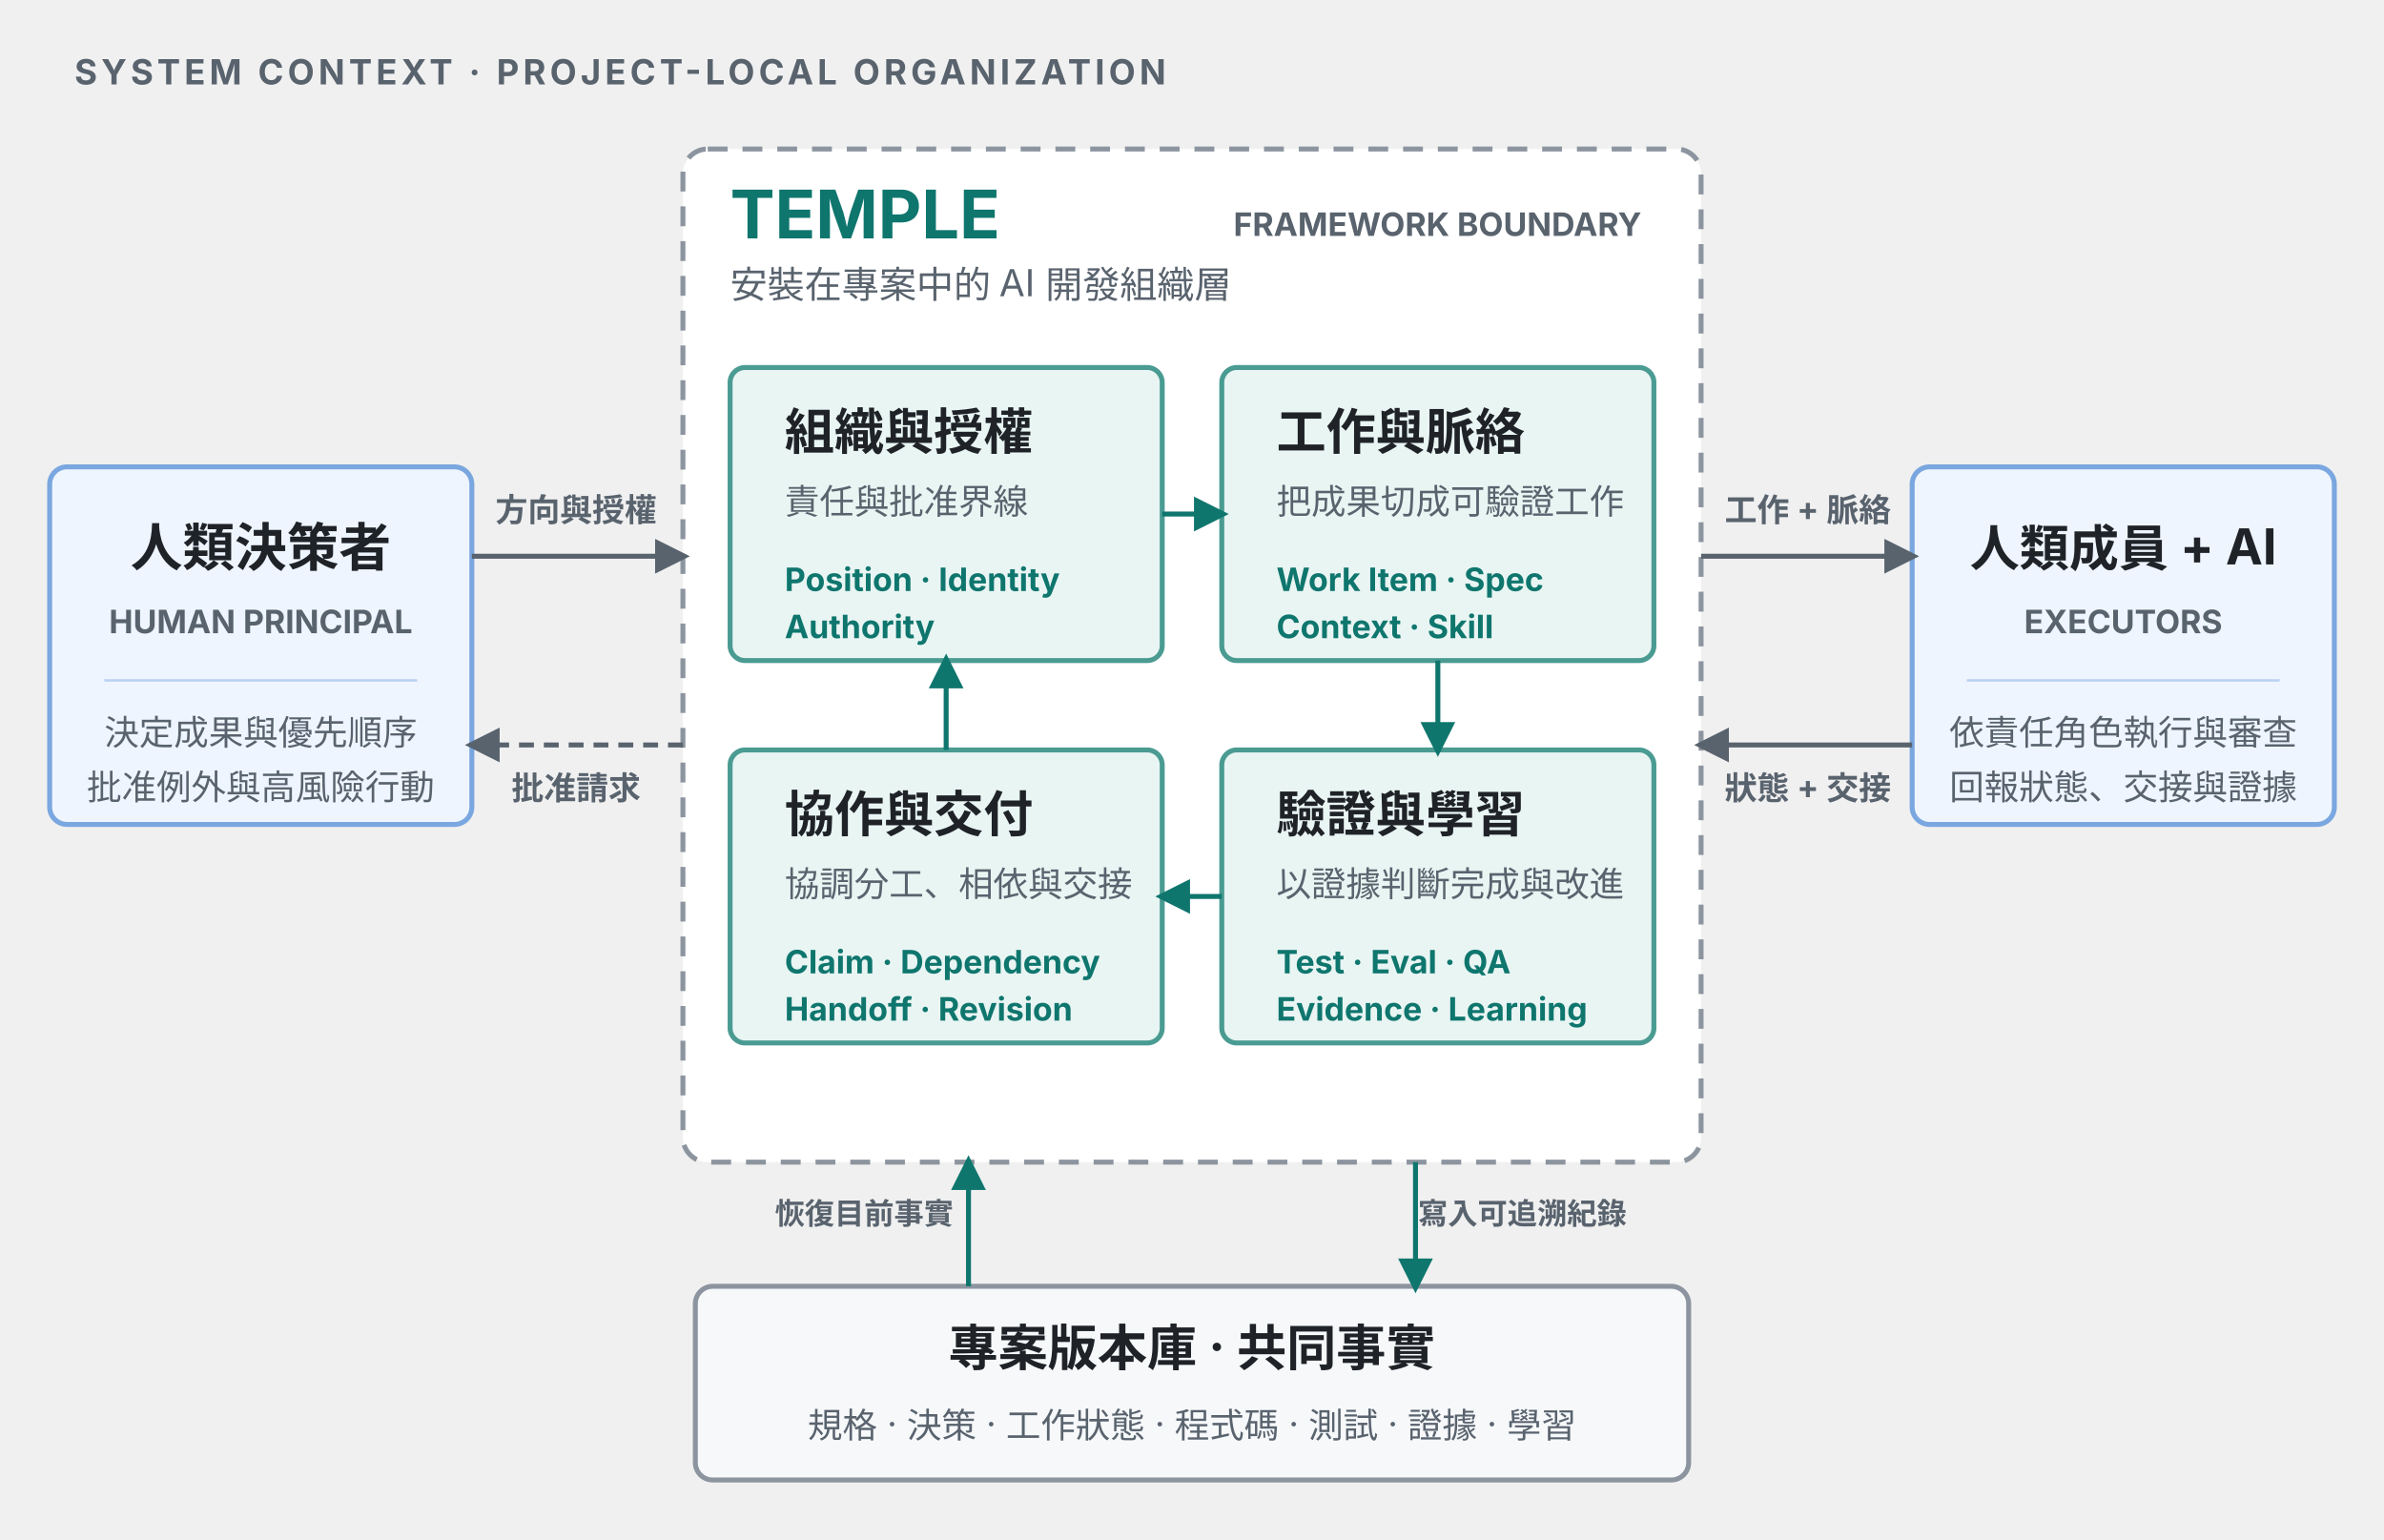
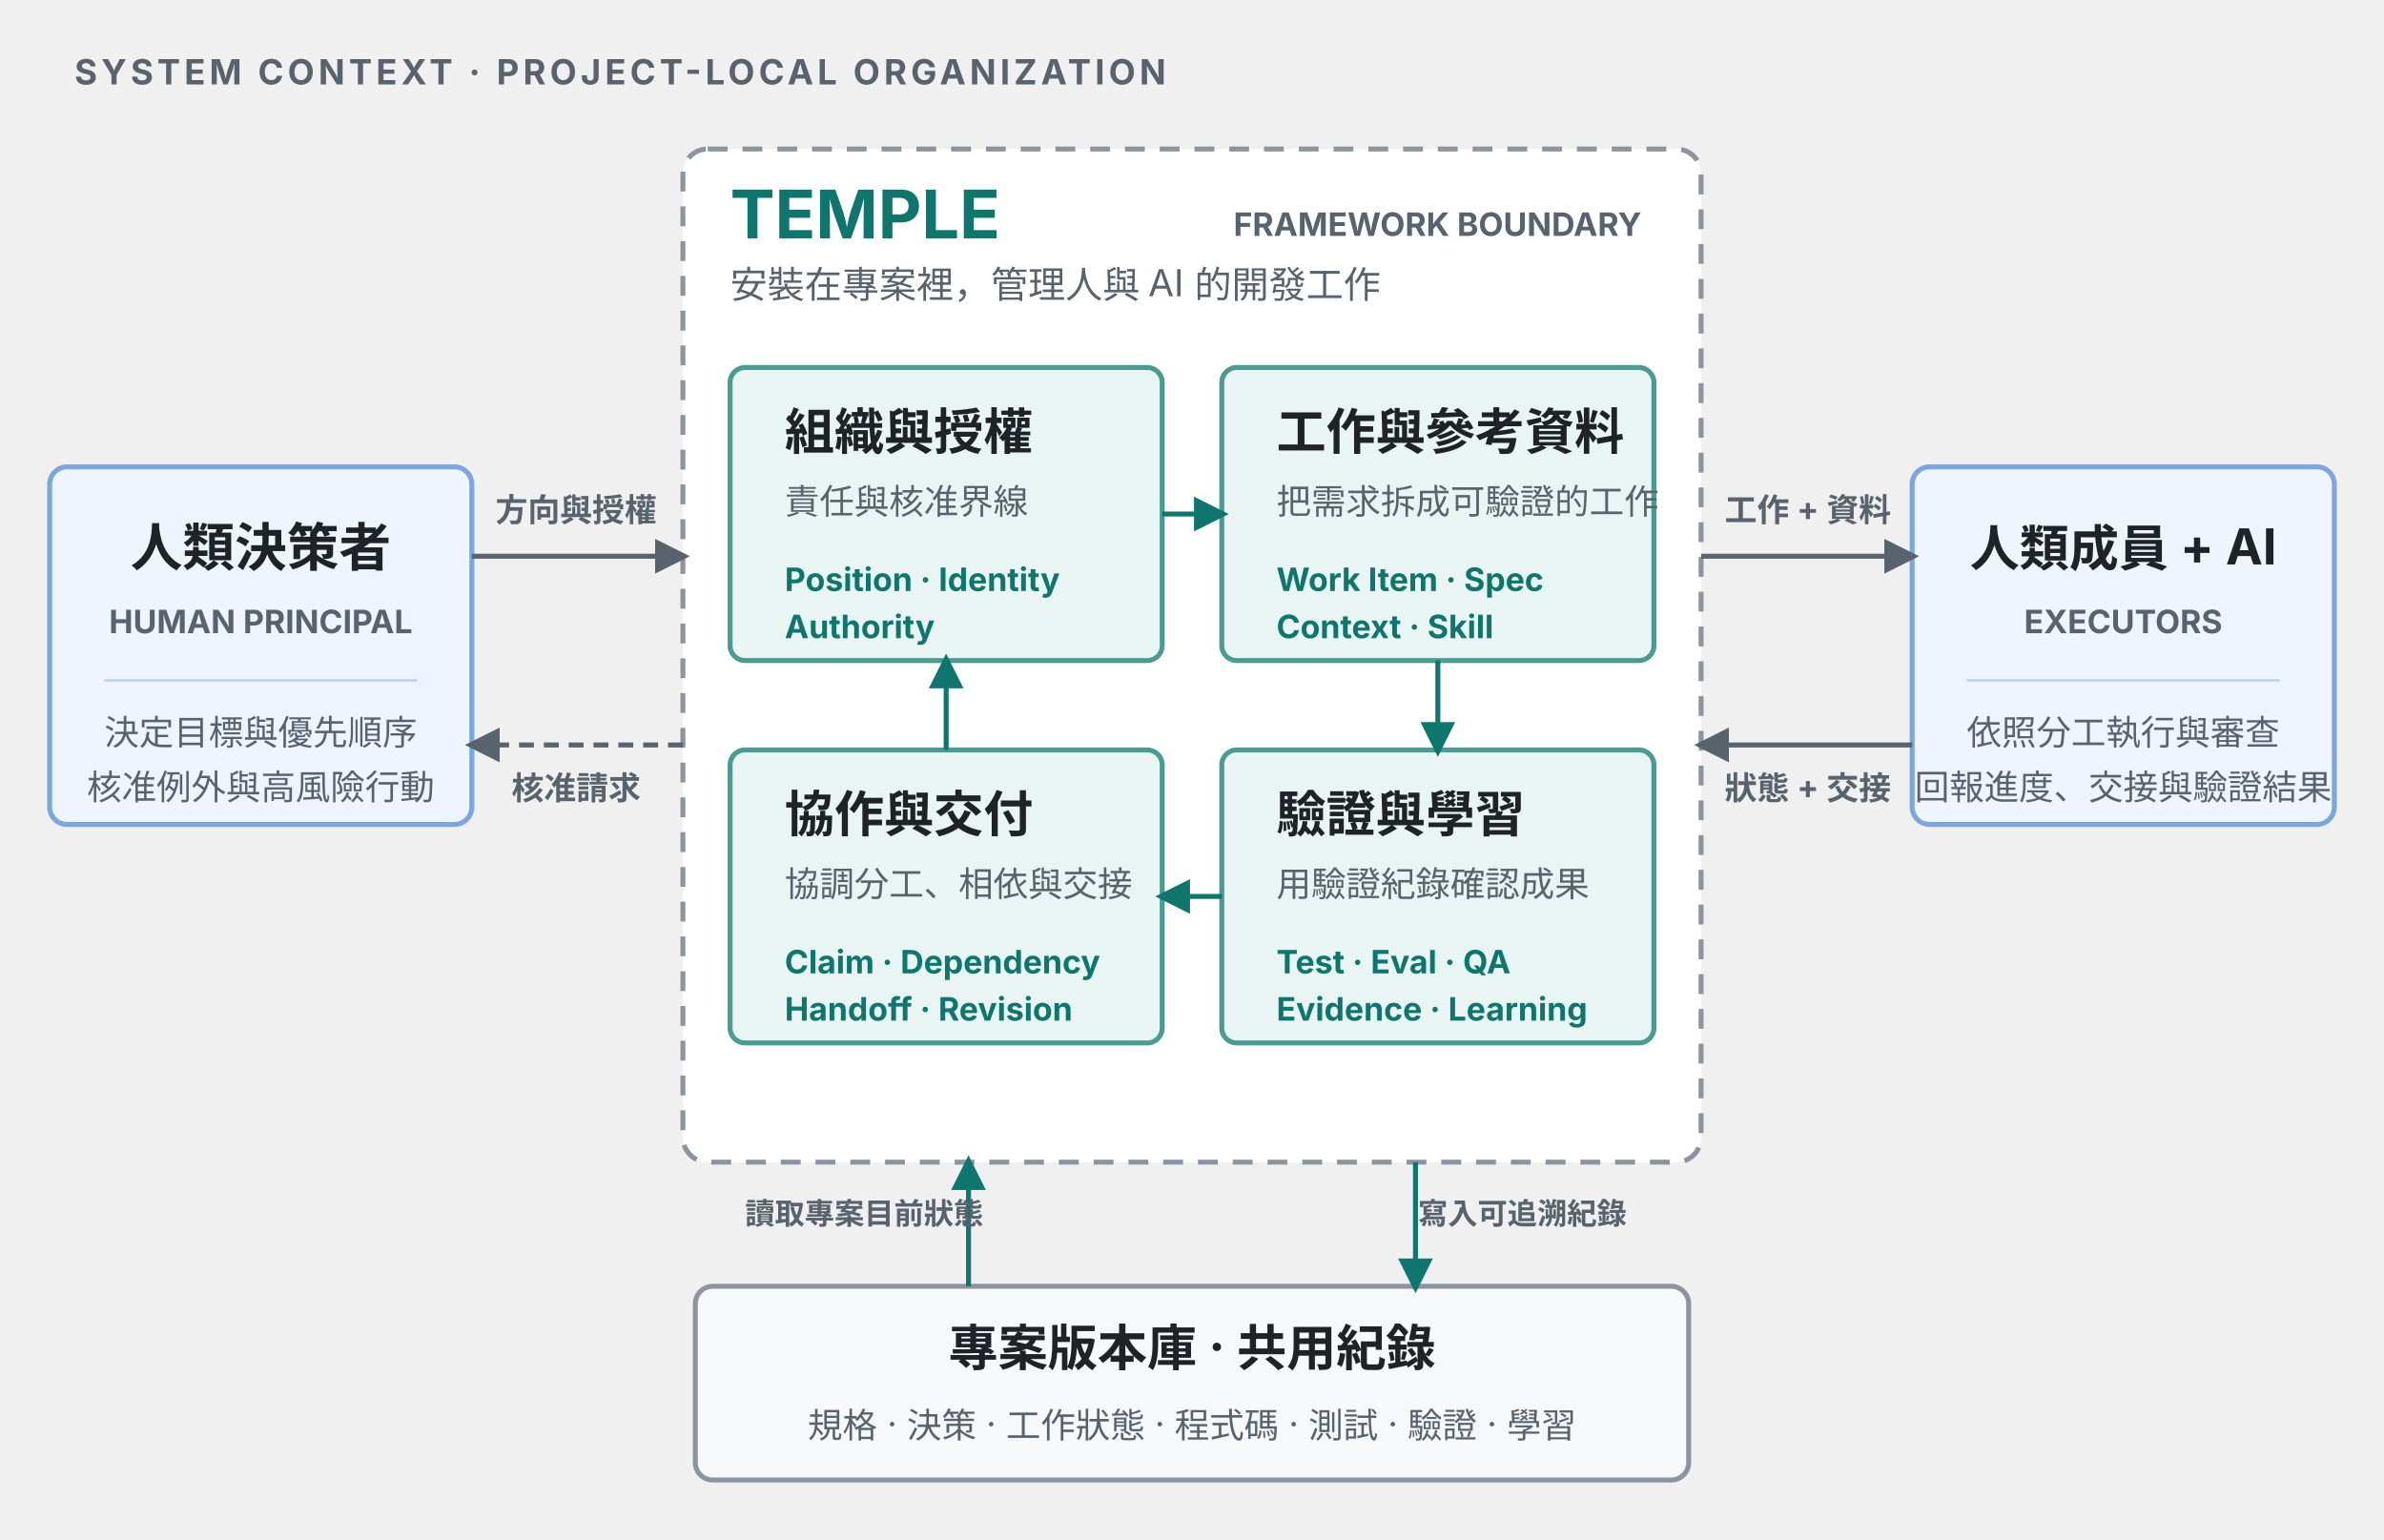
<svg xmlns="http://www.w3.org/2000/svg" viewBox="0 0 960 620" role="img" aria-labelledby="title desc">
  <defs>
    <marker id="arrow" viewBox="0 0 10 10" refX="8" refY="5" markerWidth="7" markerHeight="7" orient="auto">
      <path class="relation-fill" d="M0 0 10 5 0 10Z" />
    </marker>
    <marker id="arrow-accent" viewBox="0 0 10 10" refX="8" refY="5" markerWidth="7" markerHeight="7" orient="auto">
      <path class="accent-fill" d="M0 0 10 5 0 10Z" />
    </marker>
  </defs>
  <style>
    text { font-family: -apple-system, BlinkMacSystemFont, "PingFang TC", "Noto Sans TC", "Segoe UI", sans-serif; }
    .boundary { fill: #ffffff; stroke: #8c959f; }
    .component { fill: #e9f5f3; stroke: #4a9b92; }
    .actor { fill: #eef5ff; stroke: #7aa7df; }
    .repository { fill: #f6f8fa; stroke: #8c959f; }
    .ink { fill: #1f2328; }
    .muted { fill: #59636e; }
    .accent { fill: #0f766e; }
    .accent-fill { fill: #0f766e; }
    .relation { fill: none; stroke: #59636e; }
    .relation-fill { fill: #59636e; }
    .accent-relation { fill: none; stroke: #0f766e; }
    @media (prefers-color-scheme: dark) {
      .boundary { fill: #0d1117; stroke: #6e7681; }
      .component { fill: #102d2c; stroke: #2a7770; }
      .actor { fill: #15263d; stroke: #416b9f; }
      .repository { fill: #161b22; stroke: #6e7681; }
      .ink { fill: #f0f6fc; }
      .muted { fill: #9da7b3; }
      .accent { fill: #5eead4; }
      .accent-fill { fill: #5eead4; }
      .relation { stroke: #9da7b3; }
      .relation-fill { fill: #9da7b3; }
      .accent-relation { stroke: #5eead4; }
    }
  </style>
  <text class="muted" x="30" y="34" font-size="14" font-weight="700" letter-spacing="1.6">SYSTEM CONTEXT · PROJECT-LOCAL ORGANIZATION</text>
  <g>
    <rect class="actor" x="20" y="188" width="170" height="144" rx="7" stroke-width="2" />
    <text class="ink" x="105" y="228" text-anchor="middle" font-size="21" font-weight="700">人類決策者</text>
    <text class="muted" x="105" y="255" text-anchor="middle" font-size="13" font-weight="650">HUMAN PRINCIPAL</text>
    <line x1="42" y1="274" x2="168" y2="274" stroke="#7aa7df" opacity="0.45" />
-     <text class="muted" x="105" y="300" text-anchor="middle" font-size="14">決定成果與優先順序</text>
-     <text class="muted" x="105" y="322" text-anchor="middle" font-size="14">批准例外與高風險行動</text>
+     <text class="muted" x="105" y="300" text-anchor="middle" font-size="14">決定目標與優先順序</text>
+     <text class="muted" x="105" y="322" text-anchor="middle" font-size="14">核准例外與高風險行動</text>
  </g>
  <g>
    <rect class="actor" x="770" y="188" width="170" height="144" rx="7" stroke-width="2" />
    <text class="ink" x="855" y="228" text-anchor="middle" font-size="20" font-weight="700">人類成員 + AI</text>
    <text class="muted" x="855" y="255" text-anchor="middle" font-size="13" font-weight="650">EXECUTORS</text>
    <line x1="792" y1="274" x2="918" y2="274" stroke="#7aa7df" opacity="0.45" />
-     <text class="muted" x="855" y="300" text-anchor="middle" font-size="14">依責任角色執行與審查</text>
-     <text class="muted" x="855" y="322" text-anchor="middle" font-size="14">回報狀態、交接與證據</text>
+     <text class="muted" x="855" y="300" text-anchor="middle" font-size="14">依照分工執行與審查</text>
+     <text class="muted" x="855" y="322" text-anchor="middle" font-size="14">回報進度、交接與驗證結果</text>
  </g>
  <g>
    <rect class="boundary" x="275" y="60" width="410" height="408" rx="10" stroke-width="2" stroke-dasharray="8 6" />
    <text class="accent" x="294" y="96" font-size="27" font-weight="750">TEMPLE</text>
-     <text class="muted" x="294" y="120" font-size="15">安裝在專案中的 AI 開發組織層</text>
+     <text class="muted" x="294" y="120" font-size="15">安裝在專案裡，管理人與 AI 的開發工作</text>
    <text class="muted" x="661" y="95" text-anchor="end" font-size="13" font-weight="650">FRAMEWORK BOUNDARY</text>
    <rect class="component" x="294" y="148" width="174" height="118" rx="6" stroke-width="2" />
    <text class="ink" x="316" y="181" font-size="20" font-weight="700">組織與授權</text>
-     <text class="muted" x="316" y="207" font-size="14">責任與批准界線</text>
+     <text class="muted" x="316" y="207" font-size="14">責任與核准界線</text>
    <text class="accent" x="316" y="238" font-size="13" font-weight="650">Position · Identity</text>
    <text class="accent" x="316" y="257" font-size="13" font-weight="650">Authority</text>
    <rect class="component" x="492" y="148" width="174" height="118" rx="6" stroke-width="2" />
-     <text class="ink" x="514" y="181" font-size="20" font-weight="700">工作與脈絡</text>
-     <text class="muted" x="514" y="207" font-size="14">把成果切成可驗證工作</text>
+     <text class="ink" x="514" y="181" font-size="20" font-weight="700">工作與參考資料</text>
+     <text class="muted" x="514" y="207" font-size="14">把需求拆成可驗證的工作</text>
    <text class="accent" x="514" y="238" font-size="13" font-weight="650">Work Item · Spec</text>
    <text class="accent" x="514" y="257" font-size="13" font-weight="650">Context · Skill</text>
    <rect class="component" x="294" y="302" width="174" height="118" rx="6" stroke-width="2" />
    <text class="ink" x="316" y="335" font-size="20" font-weight="700">協作與交付</text>
    <text class="muted" x="316" y="361" font-size="14">協調分工、相依與交接</text>
    <text class="accent" x="316" y="392" font-size="13" font-weight="650">Claim · Dependency</text>
    <text class="accent" x="316" y="411" font-size="13" font-weight="650">Handoff · Revision</text>
    <rect class="component" x="492" y="302" width="174" height="118" rx="6" stroke-width="2" />
    <text class="ink" x="514" y="335" font-size="20" font-weight="700">驗證與學習</text>
-     <text class="muted" x="514" y="361" font-size="14">以證據判斷完成與改進</text>
+     <text class="muted" x="514" y="361" font-size="14">用驗證紀錄確認成果</text>
    <text class="accent" x="514" y="392" font-size="13" font-weight="650">Test · Eval · QA</text>
    <text class="accent" x="514" y="411" font-size="13" font-weight="650">Evidence · Learning</text>
    <path class="accent-relation" d="M468 207H492" stroke-width="2" marker-end="url(#arrow-accent)" />
    <path class="accent-relation" d="M579 266V302" stroke-width="2" marker-end="url(#arrow-accent)" />
    <path class="accent-relation" d="M492 361H468" stroke-width="2" marker-end="url(#arrow-accent)" />
    <path class="accent-relation" d="M381 302V266" stroke-width="2" marker-end="url(#arrow-accent)" />
  </g>
  <g font-size="13" font-weight="650">
    <path class="relation" d="M190 224H275" stroke-width="2" marker-end="url(#arrow)" />
    <text class="muted" x="232" y="210" text-anchor="middle">方向與授權</text>
    <path class="relation" d="M275 300H190" stroke-width="2" stroke-dasharray="6 4" marker-end="url(#arrow)" />
-     <text class="muted" x="232" y="322" text-anchor="middle">批准請求</text>
+     <text class="muted" x="232" y="322" text-anchor="middle">核准請求</text>
    <path class="relation" d="M685 224H770" stroke-width="2" marker-end="url(#arrow)" />
-     <text class="muted" x="728" y="210" text-anchor="middle">工作 + 脈絡</text>
+     <text class="muted" x="728" y="210" text-anchor="middle">工作 + 資料</text>
    <path class="relation" d="M770 300H685" stroke-width="2" marker-end="url(#arrow)" />
    <text class="muted" x="728" y="322" text-anchor="middle">狀態 + 交接</text>
  </g>
  <g>
    <rect class="repository" x="280" y="518" width="400" height="78" rx="7" stroke-width="2" />
    <path class="accent-relation" d="M390 518V468" stroke-width="2" marker-end="url(#arrow-accent)" />
    <path class="accent-relation" d="M570 468V518" stroke-width="2" marker-end="url(#arrow-accent)" />
-     <text class="muted" x="348" y="493" text-anchor="middle" font-size="12" font-weight="650">恢復目前事實</text>
+     <text class="muted" x="348" y="493" text-anchor="middle" font-size="12" font-weight="650">讀取專案目前狀態</text>
    <text class="muted" x="613" y="493" text-anchor="middle" font-size="12" font-weight="650">寫入可追溯紀錄</text>
-     <text class="ink" x="480" y="550" text-anchor="middle" font-size="20" font-weight="700">專案版本庫 · 共同事實</text>
-     <text class="muted" x="480" y="579" text-anchor="middle" font-size="14">規格 · 決策 · 工作狀態 · 程式碼 · 測試 · 證據 · 學習</text>
+     <text class="ink" x="480" y="550" text-anchor="middle" font-size="20" font-weight="700">專案版本庫 · 共用紀錄</text>
+     <text class="muted" x="480" y="579" text-anchor="middle" font-size="14">規格 · 決策 · 工作狀態 · 程式碼 · 測試 · 驗證 · 學習</text>
  </g>
</svg>
